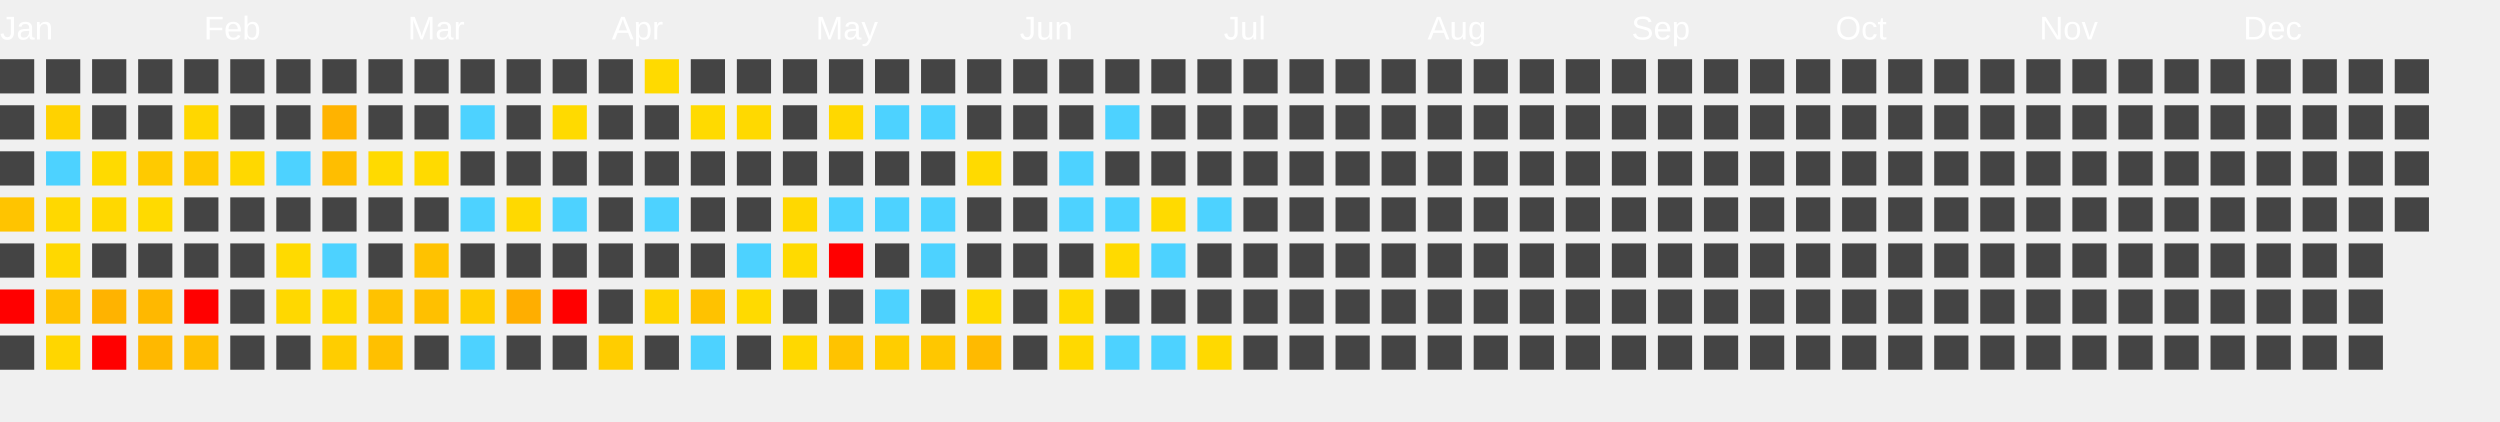
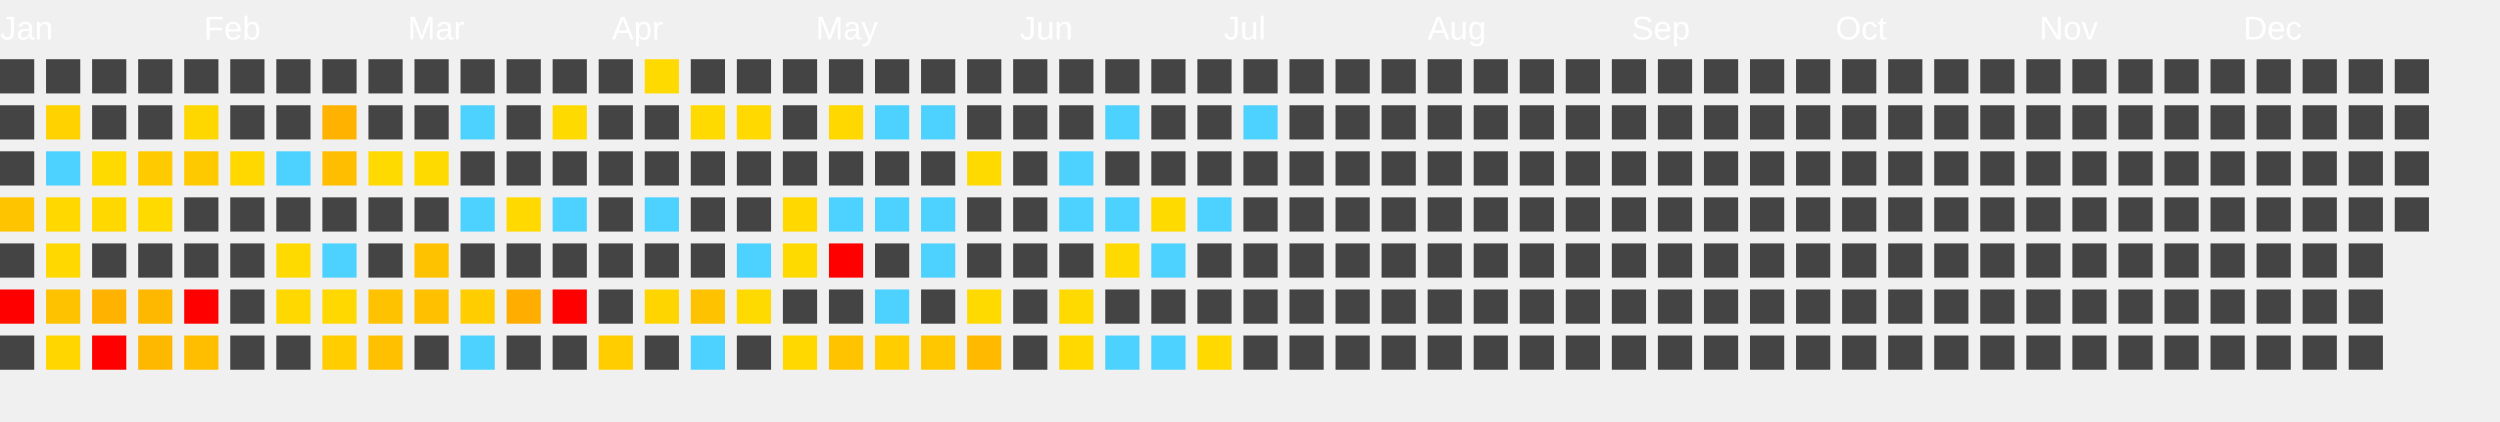
<svg xmlns="http://www.w3.org/2000/svg" baseProfile="full" height="32mm" version="1.1" viewBox="0,0,190,32" width="190mm">
  <defs />
  <rect fill="none" height="32" width="190" x="0" y="0" />
  <text fill="#FFFFFF" style="font-size:2.5px; font-family:Arial" x="0.0" y="3.0">Jan</text>
  <text fill="#FFFFFF" style="font-size:2.5px; font-family:Arial" x="15.5" y="3.0">Feb</text>
  <text fill="#FFFFFF" style="font-size:2.5px; font-family:Arial" x="31.0" y="3.0">Mar</text>
  <text fill="#FFFFFF" style="font-size:2.5px; font-family:Arial" x="46.5" y="3.0">Apr</text>
  <text fill="#FFFFFF" style="font-size:2.5px; font-family:Arial" x="62.0" y="3.0">May</text>
  <text fill="#FFFFFF" style="font-size:2.5px; font-family:Arial" x="77.5" y="3.0">Jun</text>
  <text fill="#FFFFFF" style="font-size:2.5px; font-family:Arial" x="93.0" y="3.0">Jul</text>
  <text fill="#FFFFFF" style="font-size:2.5px; font-family:Arial" x="108.5" y="3.0">Aug</text>
  <text fill="#FFFFFF" style="font-size:2.5px; font-family:Arial" x="124.0" y="3.0">Sep</text>
  <text fill="#FFFFFF" style="font-size:2.5px; font-family:Arial" x="139.5" y="3.0">Oct</text>
  <text fill="#FFFFFF" style="font-size:2.5px; font-family:Arial" x="155.0" y="3.0">Nov</text>
  <text fill="#FFFFFF" style="font-size:2.5px; font-family:Arial" x="170.5" y="3.0">Dec</text>
  <rect fill="#444444" height="2.6" width="2.6" x="0.0" y="4.5" />
  <rect fill="#444444" height="2.6" width="2.6" x="0.0" y="8.0" />
  <rect fill="#444444" height="2.6" width="2.6" x="0.0" y="11.5" />
  <rect fill="#ffc400" height="2.6" width="2.6" x="0.0" y="15.0" />
  <rect fill="#444444" height="2.6" width="2.6" x="0.0" y="18.5" />
  <rect fill="red" height="2.6" width="2.6" x="0.0" y="22.0" />
  <rect fill="#444444" height="2.6" width="2.6" x="0.0" y="25.5" />
  <rect fill="#444444" height="2.6" width="2.6" x="3.5" y="4.5" />
  <rect fill="#ffd200" height="2.6" width="2.6" x="3.5" y="8.0" />
  <rect fill="#4dd2ff" height="2.6" width="2.6" x="3.5" y="11.5" />
  <rect fill="#ffd800" height="2.6" width="2.6" x="3.5" y="15.0" />
  <rect fill="#ffd800" height="2.6" width="2.6" x="3.5" y="18.5" />
  <rect fill="#ffc200" height="2.6" width="2.6" x="3.5" y="22.0" />
  <rect fill="#ffd600" height="2.6" width="2.6" x="3.5" y="25.5" />
  <rect fill="#444444" height="2.6" width="2.6" x="7.0" y="4.5" />
  <rect fill="#444444" height="2.6" width="2.6" x="7.0" y="8.0" />
  <rect fill="#ffda00" height="2.6" width="2.6" x="7.0" y="11.5" />
  <rect fill="#ffd800" height="2.6" width="2.6" x="7.0" y="15.0" />
  <rect fill="#444444" height="2.6" width="2.6" x="7.0" y="18.5" />
  <rect fill="#ffb300" height="2.6" width="2.6" x="7.0" y="22.0" />
  <rect fill="red" height="2.6" width="2.6" x="7.0" y="25.5" />
  <rect fill="#444444" height="2.6" width="2.6" x="10.5" y="4.5" />
  <rect fill="#444444" height="2.6" width="2.6" x="10.5" y="8.0" />
  <rect fill="#ffca00" height="2.6" width="2.6" x="10.5" y="11.5" />
  <rect fill="#ffda00" height="2.6" width="2.6" x="10.5" y="15.0" />
  <rect fill="#444444" height="2.6" width="2.6" x="10.5" y="18.5" />
  <rect fill="#ffb800" height="2.6" width="2.6" x="10.5" y="22.0" />
  <rect fill="#ffb800" height="2.6" width="2.6" x="10.5" y="25.5" />
  <rect fill="#444444" height="2.6" width="2.6" x="14.0" y="4.5" />
  <rect fill="#ffd700" height="2.6" width="2.6" x="14.0" y="8.0" />
  <rect fill="#ffc900" height="2.6" width="2.6" x="14.0" y="11.5" />
  <rect fill="#444444" height="2.6" width="2.6" x="14.0" y="15.0" />
  <rect fill="#444444" height="2.6" width="2.6" x="14.0" y="18.5" />
  <rect fill="red" height="2.6" width="2.6" x="14.0" y="22.0" />
  <rect fill="#ffbe00" height="2.6" width="2.6" x="14.0" y="25.5" />
  <rect fill="#444444" height="2.6" width="2.6" x="17.5" y="4.5" />
  <rect fill="#444444" height="2.6" width="2.6" x="17.5" y="8.0" />
  <rect fill="#ffd800" height="2.6" width="2.6" x="17.5" y="11.5" />
  <rect fill="#444444" height="2.6" width="2.6" x="17.5" y="15.0" />
  <rect fill="#444444" height="2.6" width="2.6" x="17.5" y="18.5" />
  <rect fill="#444444" height="2.6" width="2.6" x="17.5" y="22.0" />
  <rect fill="#444444" height="2.6" width="2.6" x="17.5" y="25.5" />
  <rect fill="#444444" height="2.6" width="2.6" x="21.0" y="4.5" />
  <rect fill="#444444" height="2.6" width="2.6" x="21.0" y="8.0" />
  <rect fill="#4dd2ff" height="2.6" width="2.6" x="21.0" y="11.5" />
  <rect fill="#444444" height="2.6" width="2.6" x="21.0" y="15.0" />
  <rect fill="#ffda00" height="2.6" width="2.6" x="21.0" y="18.5" />
  <rect fill="#ffd800" height="2.6" width="2.6" x="21.0" y="22.0" />
  <rect fill="#444444" height="2.6" width="2.6" x="21.0" y="25.5" />
  <rect fill="#444444" height="2.6" width="2.6" x="24.5" y="4.5" />
  <rect fill="#ffb300" height="2.6" width="2.6" x="24.5" y="8.0" />
  <rect fill="#ffbe00" height="2.6" width="2.6" x="24.5" y="11.5" />
  <rect fill="#444444" height="2.6" width="2.6" x="24.5" y="15.0" />
  <rect fill="#4dd2ff" height="2.6" width="2.6" x="24.5" y="18.5" />
  <rect fill="#ffd800" height="2.6" width="2.6" x="24.5" y="22.0" />
  <rect fill="#ffcd00" height="2.6" width="2.6" x="24.5" y="25.5" />
  <rect fill="#444444" height="2.6" width="2.6" x="28.0" y="4.5" />
  <rect fill="#444444" height="2.6" width="2.6" x="28.0" y="8.0" />
  <rect fill="#ffda00" height="2.6" width="2.6" x="28.0" y="11.5" />
  <rect fill="#444444" height="2.6" width="2.6" x="28.0" y="15.0" />
  <rect fill="#444444" height="2.6" width="2.6" x="28.0" y="18.5" />
  <rect fill="#ffc200" height="2.6" width="2.6" x="28.0" y="22.0" />
  <rect fill="#ffc000" height="2.6" width="2.6" x="28.0" y="25.5" />
  <rect fill="#444444" height="2.6" width="2.6" x="31.5" y="4.5" />
  <rect fill="#444444" height="2.6" width="2.6" x="31.5" y="8.0" />
  <rect fill="#ffda00" height="2.6" width="2.6" x="31.5" y="11.5" />
  <rect fill="#444444" height="2.6" width="2.6" x="31.5" y="15.0" />
  <rect fill="#ffc200" height="2.6" width="2.6" x="31.5" y="18.5" />
  <rect fill="#ffc000" height="2.6" width="2.6" x="31.5" y="22.0" />
  <rect fill="#444444" height="2.6" width="2.6" x="31.5" y="25.5" />
  <rect fill="#444444" height="2.6" width="2.6" x="35.0" y="4.5" />
  <rect fill="#4dd2ff" height="2.6" width="2.6" x="35.0" y="8.0" />
  <rect fill="#444444" height="2.6" width="2.6" x="35.0" y="11.5" />
  <rect fill="#4dd2ff" height="2.6" width="2.6" x="35.0" y="15.0" />
  <rect fill="#444444" height="2.6" width="2.6" x="35.0" y="18.5" />
  <rect fill="#ffcd00" height="2.6" width="2.6" x="35.0" y="22.0" />
  <rect fill="#4dd2ff" height="2.6" width="2.6" x="35.0" y="25.5" />
  <rect fill="#444444" height="2.6" width="2.6" x="38.5" y="4.5" />
  <rect fill="#444444" height="2.6" width="2.6" x="38.5" y="8.0" />
  <rect fill="#444444" height="2.6" width="2.6" x="38.5" y="11.5" />
  <rect fill="#ffd900" height="2.6" width="2.6" x="38.5" y="15.0" />
  <rect fill="#444444" height="2.6" width="2.6" x="38.5" y="18.5" />
  <rect fill="#ffae00" height="2.6" width="2.6" x="38.5" y="22.0" />
  <rect fill="#444444" height="2.6" width="2.6" x="38.5" y="25.5" />
  <rect fill="#444444" height="2.6" width="2.6" x="42.0" y="4.5" />
  <rect fill="#ffda00" height="2.6" width="2.6" x="42.0" y="8.0" />
  <rect fill="#444444" height="2.6" width="2.6" x="42.0" y="11.5" />
  <rect fill="#4dd2ff" height="2.6" width="2.6" x="42.0" y="15.0" />
  <rect fill="#444444" height="2.6" width="2.6" x="42.0" y="18.5" />
  <rect fill="red" height="2.6" width="2.6" x="42.0" y="22.0" />
  <rect fill="#444444" height="2.6" width="2.6" x="42.0" y="25.5" />
  <rect fill="#444444" height="2.6" width="2.6" x="45.5" y="4.5" />
  <rect fill="#444444" height="2.6" width="2.6" x="45.5" y="8.0" />
  <rect fill="#444444" height="2.6" width="2.6" x="45.5" y="11.5" />
  <rect fill="#444444" height="2.6" width="2.6" x="45.5" y="15.0" />
  <rect fill="#444444" height="2.6" width="2.6" x="45.5" y="18.5" />
  <rect fill="#444444" height="2.6" width="2.6" x="45.5" y="22.0" />
  <rect fill="#ffcd00" height="2.6" width="2.6" x="45.5" y="25.5" />
  <rect fill="#ffda00" height="2.6" width="2.6" x="49.0" y="4.5" />
  <rect fill="#444444" height="2.6" width="2.6" x="49.0" y="8.0" />
  <rect fill="#444444" height="2.6" width="2.6" x="49.0" y="11.5" />
  <rect fill="#4dd2ff" height="2.6" width="2.6" x="49.0" y="15.0" />
  <rect fill="#444444" height="2.6" width="2.6" x="49.0" y="18.5" />
  <rect fill="#ffd500" height="2.6" width="2.6" x="49.0" y="22.0" />
  <rect fill="#444444" height="2.6" width="2.6" x="49.0" y="25.5" />
  <rect fill="#444444" height="2.6" width="2.6" x="52.5" y="4.5" />
  <rect fill="#ffda00" height="2.6" width="2.6" x="52.5" y="8.0" />
  <rect fill="#444444" height="2.6" width="2.6" x="52.5" y="11.5" />
  <rect fill="#444444" height="2.6" width="2.6" x="52.5" y="15.0" />
  <rect fill="#444444" height="2.6" width="2.6" x="52.5" y="18.5" />
  <rect fill="#ffc200" height="2.6" width="2.6" x="52.5" y="22.0" />
  <rect fill="#4dd2ff" height="2.6" width="2.6" x="52.5" y="25.5" />
  <rect fill="#444444" height="2.6" width="2.6" x="56.0" y="4.5" />
  <rect fill="#ffd900" height="2.6" width="2.6" x="56.0" y="8.0" />
  <rect fill="#444444" height="2.6" width="2.6" x="56.0" y="11.5" />
  <rect fill="#444444" height="2.6" width="2.6" x="56.0" y="15.0" />
  <rect fill="#4dd2ff" height="2.6" width="2.6" x="56.0" y="18.5" />
  <rect fill="#ffda00" height="2.6" width="2.6" x="56.0" y="22.0" />
  <rect fill="#444444" height="2.6" width="2.6" x="56.0" y="25.5" />
  <rect fill="#444444" height="2.6" width="2.6" x="59.5" y="4.5" />
  <rect fill="#444444" height="2.6" width="2.6" x="59.5" y="8.0" />
  <rect fill="#444444" height="2.6" width="2.6" x="59.5" y="11.5" />
  <rect fill="#ffd800" height="2.6" width="2.6" x="59.5" y="15.0" />
  <rect fill="#ffda00" height="2.6" width="2.6" x="59.5" y="18.5" />
  <rect fill="#444444" height="2.6" width="2.6" x="59.5" y="22.0" />
  <rect fill="#ffd800" height="2.6" width="2.6" x="59.5" y="25.5" />
  <rect fill="#444444" height="2.6" width="2.6" x="63.0" y="4.5" />
  <rect fill="#ffd800" height="2.6" width="2.6" x="63.0" y="8.0" />
  <rect fill="#444444" height="2.6" width="2.6" x="63.0" y="11.5" />
  <rect fill="#4dd2ff" height="2.6" width="2.6" x="63.0" y="15.0" />
  <rect fill="red" height="2.6" width="2.6" x="63.0" y="18.5" />
  <rect fill="#444444" height="2.6" width="2.6" x="63.0" y="22.0" />
  <rect fill="#ffc300" height="2.6" width="2.6" x="63.0" y="25.5" />
  <rect fill="#444444" height="2.6" width="2.6" x="66.5" y="4.5" />
  <rect fill="#4dd2ff" height="2.6" width="2.6" x="66.5" y="8.0" />
  <rect fill="#444444" height="2.6" width="2.6" x="66.5" y="11.5" />
  <rect fill="#4dd2ff" height="2.6" width="2.6" x="66.5" y="15.0" />
  <rect fill="#444444" height="2.6" width="2.6" x="66.5" y="18.5" />
  <rect fill="#4dd2ff" height="2.6" width="2.6" x="66.5" y="22.0" />
  <rect fill="#ffcd00" height="2.6" width="2.6" x="66.5" y="25.5" />
  <rect fill="#444444" height="2.6" width="2.6" x="70.0" y="4.5" />
  <rect fill="#4dd2ff" height="2.6" width="2.6" x="70.0" y="8.0" />
  <rect fill="#444444" height="2.6" width="2.6" x="70.0" y="11.5" />
  <rect fill="#4dd2ff" height="2.6" width="2.6" x="70.0" y="15.0" />
  <rect fill="#4dd2ff" height="2.6" width="2.6" x="70.0" y="18.5" />
  <rect fill="#444444" height="2.6" width="2.6" x="70.0" y="22.0" />
  <rect fill="#ffc700" height="2.6" width="2.6" x="70.0" y="25.5" />
  <rect fill="#444444" height="2.6" width="2.6" x="73.5" y="4.5" />
  <rect fill="#444444" height="2.6" width="2.6" x="73.5" y="8.0" />
  <rect fill="#ffda00" height="2.6" width="2.6" x="73.5" y="11.5" />
  <rect fill="#444444" height="2.6" width="2.6" x="73.5" y="15.0" />
  <rect fill="#444444" height="2.6" width="2.6" x="73.5" y="18.5" />
  <rect fill="#ffda00" height="2.6" width="2.6" x="73.5" y="22.0" />
  <rect fill="#ffba00" height="2.6" width="2.6" x="73.5" y="25.5" />
  <rect fill="#444444" height="2.6" width="2.6" x="77.0" y="4.5" />
  <rect fill="#444444" height="2.6" width="2.6" x="77.0" y="8.0" />
  <rect fill="#444444" height="2.6" width="2.6" x="77.0" y="11.5" />
  <rect fill="#444444" height="2.6" width="2.6" x="77.0" y="15.0" />
  <rect fill="#444444" height="2.6" width="2.6" x="77.0" y="18.5" />
  <rect fill="#444444" height="2.6" width="2.6" x="77.0" y="22.0" />
  <rect fill="#444444" height="2.6" width="2.6" x="77.0" y="25.5" />
  <rect fill="#444444" height="2.6" width="2.6" x="80.5" y="4.5" />
  <rect fill="#444444" height="2.6" width="2.6" x="80.5" y="8.0" />
  <rect fill="#4dd2ff" height="2.6" width="2.6" x="80.5" y="11.5" />
  <rect fill="#4dd2ff" height="2.6" width="2.6" x="80.5" y="15.0" />
  <rect fill="#444444" height="2.6" width="2.6" x="80.5" y="18.5" />
  <rect fill="#ffda00" height="2.6" width="2.6" x="80.5" y="22.0" />
  <rect fill="#ffd900" height="2.6" width="2.6" x="80.5" y="25.5" />
  <rect fill="#444444" height="2.6" width="2.6" x="84.0" y="4.5" />
  <rect fill="#4dd2ff" height="2.6" width="2.6" x="84.0" y="8.0" />
  <rect fill="#444444" height="2.6" width="2.6" x="84.0" y="11.5" />
  <rect fill="#4dd2ff" height="2.6" width="2.6" x="84.0" y="15.0" />
  <rect fill="#ffda00" height="2.6" width="2.6" x="84.0" y="18.5" />
  <rect fill="#444444" height="2.6" width="2.6" x="84.0" y="22.0" />
  <rect fill="#4dd2ff" height="2.6" width="2.6" x="84.0" y="25.5" />
  <rect fill="#444444" height="2.6" width="2.6" x="87.5" y="4.5" />
  <rect fill="#444444" height="2.6" width="2.6" x="87.5" y="8.0" />
  <rect fill="#444444" height="2.6" width="2.6" x="87.5" y="11.5" />
  <rect fill="#ffda00" height="2.6" width="2.6" x="87.5" y="15.0" />
  <rect fill="#4dd2ff" height="2.6" width="2.6" x="87.5" y="18.5" />
  <rect fill="#444444" height="2.6" width="2.6" x="87.5" y="22.0" />
  <rect fill="#4dd2ff" height="2.6" width="2.6" x="87.5" y="25.5" />
  <rect fill="#444444" height="2.6" width="2.6" x="91.0" y="4.5" />
  <rect fill="#444444" height="2.6" width="2.6" x="91.0" y="8.0" />
  <rect fill="#444444" height="2.6" width="2.6" x="91.0" y="11.5" />
  <rect fill="#4dd2ff" height="2.6" width="2.6" x="91.0" y="15.0" />
  <rect fill="#444444" height="2.6" width="2.6" x="91.0" y="18.5" />
  <rect fill="#444444" height="2.6" width="2.6" x="91.0" y="22.0" />
  <rect fill="#ffd900" height="2.6" width="2.6" x="91.0" y="25.5" />
  <rect fill="#444444" height="2.6" width="2.6" x="94.5" y="4.5" />
-   <rect fill="#444444" height="2.6" width="2.6" x="94.5" y="8.0" />
+   <rect fill="#4dd2ff" height="2.6" width="2.6" x="94.5" y="8.0" />
  <rect fill="#444444" height="2.6" width="2.6" x="94.5" y="11.5" />
  <rect fill="#444444" height="2.6" width="2.6" x="94.5" y="15.0" />
  <rect fill="#444444" height="2.6" width="2.6" x="94.5" y="18.5" />
  <rect fill="#444444" height="2.6" width="2.6" x="94.5" y="22.0" />
  <rect fill="#444444" height="2.6" width="2.6" x="94.5" y="25.5" />
  <rect fill="#444444" height="2.6" width="2.6" x="98.0" y="4.5" />
  <rect fill="#444444" height="2.6" width="2.6" x="98.0" y="8.0" />
  <rect fill="#444444" height="2.6" width="2.6" x="98.0" y="11.5" />
  <rect fill="#444444" height="2.6" width="2.6" x="98.0" y="15.0" />
  <rect fill="#444444" height="2.6" width="2.6" x="98.0" y="18.5" />
  <rect fill="#444444" height="2.6" width="2.6" x="98.0" y="22.0" />
  <rect fill="#444444" height="2.6" width="2.6" x="98.0" y="25.5" />
  <rect fill="#444444" height="2.6" width="2.6" x="101.5" y="4.5" />
  <rect fill="#444444" height="2.6" width="2.6" x="101.5" y="8.0" />
  <rect fill="#444444" height="2.6" width="2.6" x="101.5" y="11.5" />
  <rect fill="#444444" height="2.6" width="2.6" x="101.5" y="15.0" />
  <rect fill="#444444" height="2.6" width="2.6" x="101.5" y="18.5" />
  <rect fill="#444444" height="2.6" width="2.6" x="101.5" y="22.0" />
  <rect fill="#444444" height="2.6" width="2.6" x="101.5" y="25.5" />
  <rect fill="#444444" height="2.6" width="2.6" x="105.0" y="4.5" />
  <rect fill="#444444" height="2.6" width="2.6" x="105.0" y="8.0" />
  <rect fill="#444444" height="2.6" width="2.6" x="105.0" y="11.5" />
  <rect fill="#444444" height="2.6" width="2.6" x="105.0" y="15.0" />
  <rect fill="#444444" height="2.6" width="2.6" x="105.0" y="18.5" />
  <rect fill="#444444" height="2.6" width="2.6" x="105.0" y="22.0" />
  <rect fill="#444444" height="2.6" width="2.6" x="105.0" y="25.5" />
  <rect fill="#444444" height="2.6" width="2.6" x="108.5" y="4.5" />
  <rect fill="#444444" height="2.6" width="2.6" x="108.5" y="8.0" />
  <rect fill="#444444" height="2.6" width="2.6" x="108.5" y="11.5" />
  <rect fill="#444444" height="2.6" width="2.6" x="108.5" y="15.0" />
  <rect fill="#444444" height="2.6" width="2.6" x="108.5" y="18.5" />
  <rect fill="#444444" height="2.6" width="2.6" x="108.5" y="22.0" />
  <rect fill="#444444" height="2.6" width="2.6" x="108.5" y="25.5" />
  <rect fill="#444444" height="2.6" width="2.6" x="112.0" y="4.5" />
  <rect fill="#444444" height="2.6" width="2.6" x="112.0" y="8.0" />
  <rect fill="#444444" height="2.6" width="2.6" x="112.0" y="11.5" />
  <rect fill="#444444" height="2.6" width="2.6" x="112.0" y="15.0" />
  <rect fill="#444444" height="2.6" width="2.6" x="112.0" y="18.5" />
  <rect fill="#444444" height="2.6" width="2.6" x="112.0" y="22.0" />
  <rect fill="#444444" height="2.6" width="2.6" x="112.0" y="25.5" />
  <rect fill="#444444" height="2.6" width="2.6" x="115.5" y="4.5" />
  <rect fill="#444444" height="2.6" width="2.6" x="115.5" y="8.0" />
  <rect fill="#444444" height="2.6" width="2.6" x="115.5" y="11.5" />
  <rect fill="#444444" height="2.6" width="2.6" x="115.5" y="15.0" />
  <rect fill="#444444" height="2.6" width="2.6" x="115.5" y="18.5" />
  <rect fill="#444444" height="2.6" width="2.6" x="115.5" y="22.0" />
  <rect fill="#444444" height="2.6" width="2.6" x="115.5" y="25.5" />
  <rect fill="#444444" height="2.6" width="2.6" x="119.0" y="4.5" />
  <rect fill="#444444" height="2.6" width="2.6" x="119.0" y="8.0" />
  <rect fill="#444444" height="2.6" width="2.6" x="119.0" y="11.5" />
  <rect fill="#444444" height="2.6" width="2.6" x="119.0" y="15.0" />
  <rect fill="#444444" height="2.6" width="2.6" x="119.0" y="18.5" />
  <rect fill="#444444" height="2.6" width="2.6" x="119.0" y="22.0" />
  <rect fill="#444444" height="2.6" width="2.6" x="119.0" y="25.5" />
  <rect fill="#444444" height="2.6" width="2.6" x="122.5" y="4.5" />
  <rect fill="#444444" height="2.6" width="2.6" x="122.5" y="8.0" />
  <rect fill="#444444" height="2.6" width="2.6" x="122.5" y="11.5" />
  <rect fill="#444444" height="2.6" width="2.6" x="122.5" y="15.0" />
  <rect fill="#444444" height="2.6" width="2.6" x="122.5" y="18.5" />
  <rect fill="#444444" height="2.6" width="2.6" x="122.5" y="22.0" />
  <rect fill="#444444" height="2.6" width="2.6" x="122.5" y="25.5" />
  <rect fill="#444444" height="2.6" width="2.6" x="126.0" y="4.5" />
  <rect fill="#444444" height="2.6" width="2.6" x="126.0" y="8.0" />
  <rect fill="#444444" height="2.6" width="2.6" x="126.0" y="11.5" />
  <rect fill="#444444" height="2.6" width="2.6" x="126.0" y="15.0" />
  <rect fill="#444444" height="2.6" width="2.6" x="126.0" y="18.5" />
  <rect fill="#444444" height="2.6" width="2.6" x="126.0" y="22.0" />
  <rect fill="#444444" height="2.6" width="2.6" x="126.0" y="25.5" />
  <rect fill="#444444" height="2.6" width="2.6" x="129.5" y="4.5" />
  <rect fill="#444444" height="2.6" width="2.6" x="129.5" y="8.0" />
  <rect fill="#444444" height="2.6" width="2.6" x="129.5" y="11.5" />
  <rect fill="#444444" height="2.6" width="2.6" x="129.5" y="15.0" />
  <rect fill="#444444" height="2.6" width="2.6" x="129.5" y="18.5" />
  <rect fill="#444444" height="2.6" width="2.6" x="129.5" y="22.0" />
  <rect fill="#444444" height="2.6" width="2.6" x="129.5" y="25.5" />
  <rect fill="#444444" height="2.6" width="2.6" x="133.0" y="4.5" />
  <rect fill="#444444" height="2.6" width="2.6" x="133.0" y="8.0" />
  <rect fill="#444444" height="2.6" width="2.6" x="133.0" y="11.5" />
  <rect fill="#444444" height="2.6" width="2.6" x="133.0" y="15.0" />
  <rect fill="#444444" height="2.6" width="2.6" x="133.0" y="18.5" />
  <rect fill="#444444" height="2.6" width="2.6" x="133.0" y="22.0" />
  <rect fill="#444444" height="2.6" width="2.6" x="133.0" y="25.5" />
  <rect fill="#444444" height="2.6" width="2.6" x="136.5" y="4.5" />
  <rect fill="#444444" height="2.6" width="2.6" x="136.5" y="8.0" />
  <rect fill="#444444" height="2.6" width="2.6" x="136.5" y="11.5" />
  <rect fill="#444444" height="2.6" width="2.6" x="136.5" y="15.0" />
  <rect fill="#444444" height="2.6" width="2.6" x="136.5" y="18.5" />
  <rect fill="#444444" height="2.6" width="2.6" x="136.5" y="22.0" />
  <rect fill="#444444" height="2.6" width="2.6" x="136.5" y="25.5" />
  <rect fill="#444444" height="2.6" width="2.6" x="140.0" y="4.5" />
  <rect fill="#444444" height="2.6" width="2.6" x="140.0" y="8.0" />
  <rect fill="#444444" height="2.6" width="2.6" x="140.0" y="11.5" />
  <rect fill="#444444" height="2.6" width="2.6" x="140.0" y="15.0" />
  <rect fill="#444444" height="2.6" width="2.6" x="140.0" y="18.5" />
  <rect fill="#444444" height="2.6" width="2.6" x="140.0" y="22.0" />
  <rect fill="#444444" height="2.6" width="2.6" x="140.0" y="25.5" />
  <rect fill="#444444" height="2.6" width="2.6" x="143.5" y="4.5" />
  <rect fill="#444444" height="2.6" width="2.6" x="143.5" y="8.0" />
  <rect fill="#444444" height="2.6" width="2.6" x="143.5" y="11.5" />
  <rect fill="#444444" height="2.6" width="2.6" x="143.5" y="15.0" />
  <rect fill="#444444" height="2.6" width="2.6" x="143.5" y="18.5" />
  <rect fill="#444444" height="2.6" width="2.6" x="143.5" y="22.0" />
  <rect fill="#444444" height="2.6" width="2.6" x="143.5" y="25.5" />
  <rect fill="#444444" height="2.6" width="2.6" x="147.0" y="4.5" />
  <rect fill="#444444" height="2.6" width="2.6" x="147.0" y="8.0" />
  <rect fill="#444444" height="2.6" width="2.6" x="147.0" y="11.5" />
  <rect fill="#444444" height="2.6" width="2.6" x="147.0" y="15.0" />
  <rect fill="#444444" height="2.6" width="2.6" x="147.0" y="18.5" />
  <rect fill="#444444" height="2.6" width="2.6" x="147.0" y="22.0" />
  <rect fill="#444444" height="2.6" width="2.6" x="147.0" y="25.5" />
  <rect fill="#444444" height="2.6" width="2.6" x="150.5" y="4.5" />
  <rect fill="#444444" height="2.6" width="2.6" x="150.5" y="8.0" />
  <rect fill="#444444" height="2.6" width="2.6" x="150.5" y="11.5" />
  <rect fill="#444444" height="2.6" width="2.6" x="150.5" y="15.0" />
  <rect fill="#444444" height="2.6" width="2.6" x="150.5" y="18.5" />
  <rect fill="#444444" height="2.6" width="2.6" x="150.5" y="22.0" />
  <rect fill="#444444" height="2.6" width="2.6" x="150.5" y="25.5" />
  <rect fill="#444444" height="2.6" width="2.6" x="154.0" y="4.5" />
  <rect fill="#444444" height="2.6" width="2.6" x="154.0" y="8.0" />
  <rect fill="#444444" height="2.6" width="2.6" x="154.0" y="11.5" />
  <rect fill="#444444" height="2.6" width="2.6" x="154.0" y="15.0" />
  <rect fill="#444444" height="2.6" width="2.6" x="154.0" y="18.5" />
  <rect fill="#444444" height="2.6" width="2.6" x="154.0" y="22.0" />
  <rect fill="#444444" height="2.6" width="2.6" x="154.0" y="25.5" />
  <rect fill="#444444" height="2.6" width="2.6" x="157.5" y="4.5" />
  <rect fill="#444444" height="2.6" width="2.6" x="157.5" y="8.0" />
  <rect fill="#444444" height="2.6" width="2.6" x="157.5" y="11.5" />
  <rect fill="#444444" height="2.6" width="2.6" x="157.5" y="15.0" />
  <rect fill="#444444" height="2.6" width="2.6" x="157.5" y="18.5" />
  <rect fill="#444444" height="2.6" width="2.6" x="157.5" y="22.0" />
  <rect fill="#444444" height="2.6" width="2.6" x="157.5" y="25.5" />
  <rect fill="#444444" height="2.6" width="2.6" x="161.0" y="4.5" />
  <rect fill="#444444" height="2.6" width="2.6" x="161.0" y="8.0" />
  <rect fill="#444444" height="2.6" width="2.6" x="161.0" y="11.5" />
  <rect fill="#444444" height="2.6" width="2.6" x="161.0" y="15.0" />
  <rect fill="#444444" height="2.6" width="2.6" x="161.0" y="18.5" />
  <rect fill="#444444" height="2.6" width="2.6" x="161.0" y="22.0" />
  <rect fill="#444444" height="2.6" width="2.6" x="161.0" y="25.5" />
  <rect fill="#444444" height="2.6" width="2.6" x="164.5" y="4.5" />
  <rect fill="#444444" height="2.6" width="2.6" x="164.5" y="8.0" />
  <rect fill="#444444" height="2.6" width="2.6" x="164.5" y="11.5" />
  <rect fill="#444444" height="2.6" width="2.6" x="164.5" y="15.0" />
  <rect fill="#444444" height="2.6" width="2.6" x="164.5" y="18.5" />
  <rect fill="#444444" height="2.6" width="2.6" x="164.5" y="22.0" />
  <rect fill="#444444" height="2.6" width="2.6" x="164.5" y="25.5" />
  <rect fill="#444444" height="2.6" width="2.6" x="168.0" y="4.5" />
  <rect fill="#444444" height="2.6" width="2.6" x="168.0" y="8.0" />
  <rect fill="#444444" height="2.6" width="2.6" x="168.0" y="11.5" />
  <rect fill="#444444" height="2.6" width="2.6" x="168.0" y="15.0" />
  <rect fill="#444444" height="2.6" width="2.6" x="168.0" y="18.5" />
  <rect fill="#444444" height="2.6" width="2.6" x="168.0" y="22.0" />
  <rect fill="#444444" height="2.6" width="2.6" x="168.0" y="25.5" />
  <rect fill="#444444" height="2.6" width="2.6" x="171.5" y="4.5" />
  <rect fill="#444444" height="2.6" width="2.6" x="171.5" y="8.0" />
  <rect fill="#444444" height="2.6" width="2.6" x="171.5" y="11.5" />
  <rect fill="#444444" height="2.6" width="2.6" x="171.5" y="15.0" />
  <rect fill="#444444" height="2.6" width="2.6" x="171.5" y="18.5" />
  <rect fill="#444444" height="2.6" width="2.6" x="171.5" y="22.0" />
  <rect fill="#444444" height="2.6" width="2.6" x="171.5" y="25.5" />
  <rect fill="#444444" height="2.6" width="2.6" x="175.0" y="4.5" />
  <rect fill="#444444" height="2.6" width="2.6" x="175.0" y="8.0" />
  <rect fill="#444444" height="2.6" width="2.6" x="175.0" y="11.5" />
  <rect fill="#444444" height="2.6" width="2.6" x="175.0" y="15.0" />
  <rect fill="#444444" height="2.6" width="2.6" x="175.0" y="18.5" />
  <rect fill="#444444" height="2.6" width="2.6" x="175.0" y="22.0" />
  <rect fill="#444444" height="2.6" width="2.6" x="175.0" y="25.5" />
  <rect fill="#444444" height="2.6" width="2.6" x="178.5" y="4.5" />
  <rect fill="#444444" height="2.6" width="2.6" x="178.5" y="8.0" />
  <rect fill="#444444" height="2.6" width="2.6" x="178.5" y="11.5" />
  <rect fill="#444444" height="2.6" width="2.6" x="178.5" y="15.0" />
  <rect fill="#444444" height="2.6" width="2.6" x="178.5" y="18.5" />
  <rect fill="#444444" height="2.6" width="2.6" x="178.5" y="22.0" />
  <rect fill="#444444" height="2.6" width="2.6" x="178.5" y="25.5" />
  <rect fill="#444444" height="2.6" width="2.6" x="182.0" y="4.5" />
  <rect fill="#444444" height="2.6" width="2.6" x="182.0" y="8.0" />
  <rect fill="#444444" height="2.6" width="2.6" x="182.0" y="11.5" />
  <rect fill="#444444" height="2.6" width="2.6" x="182.0" y="15.0" />
</svg>
